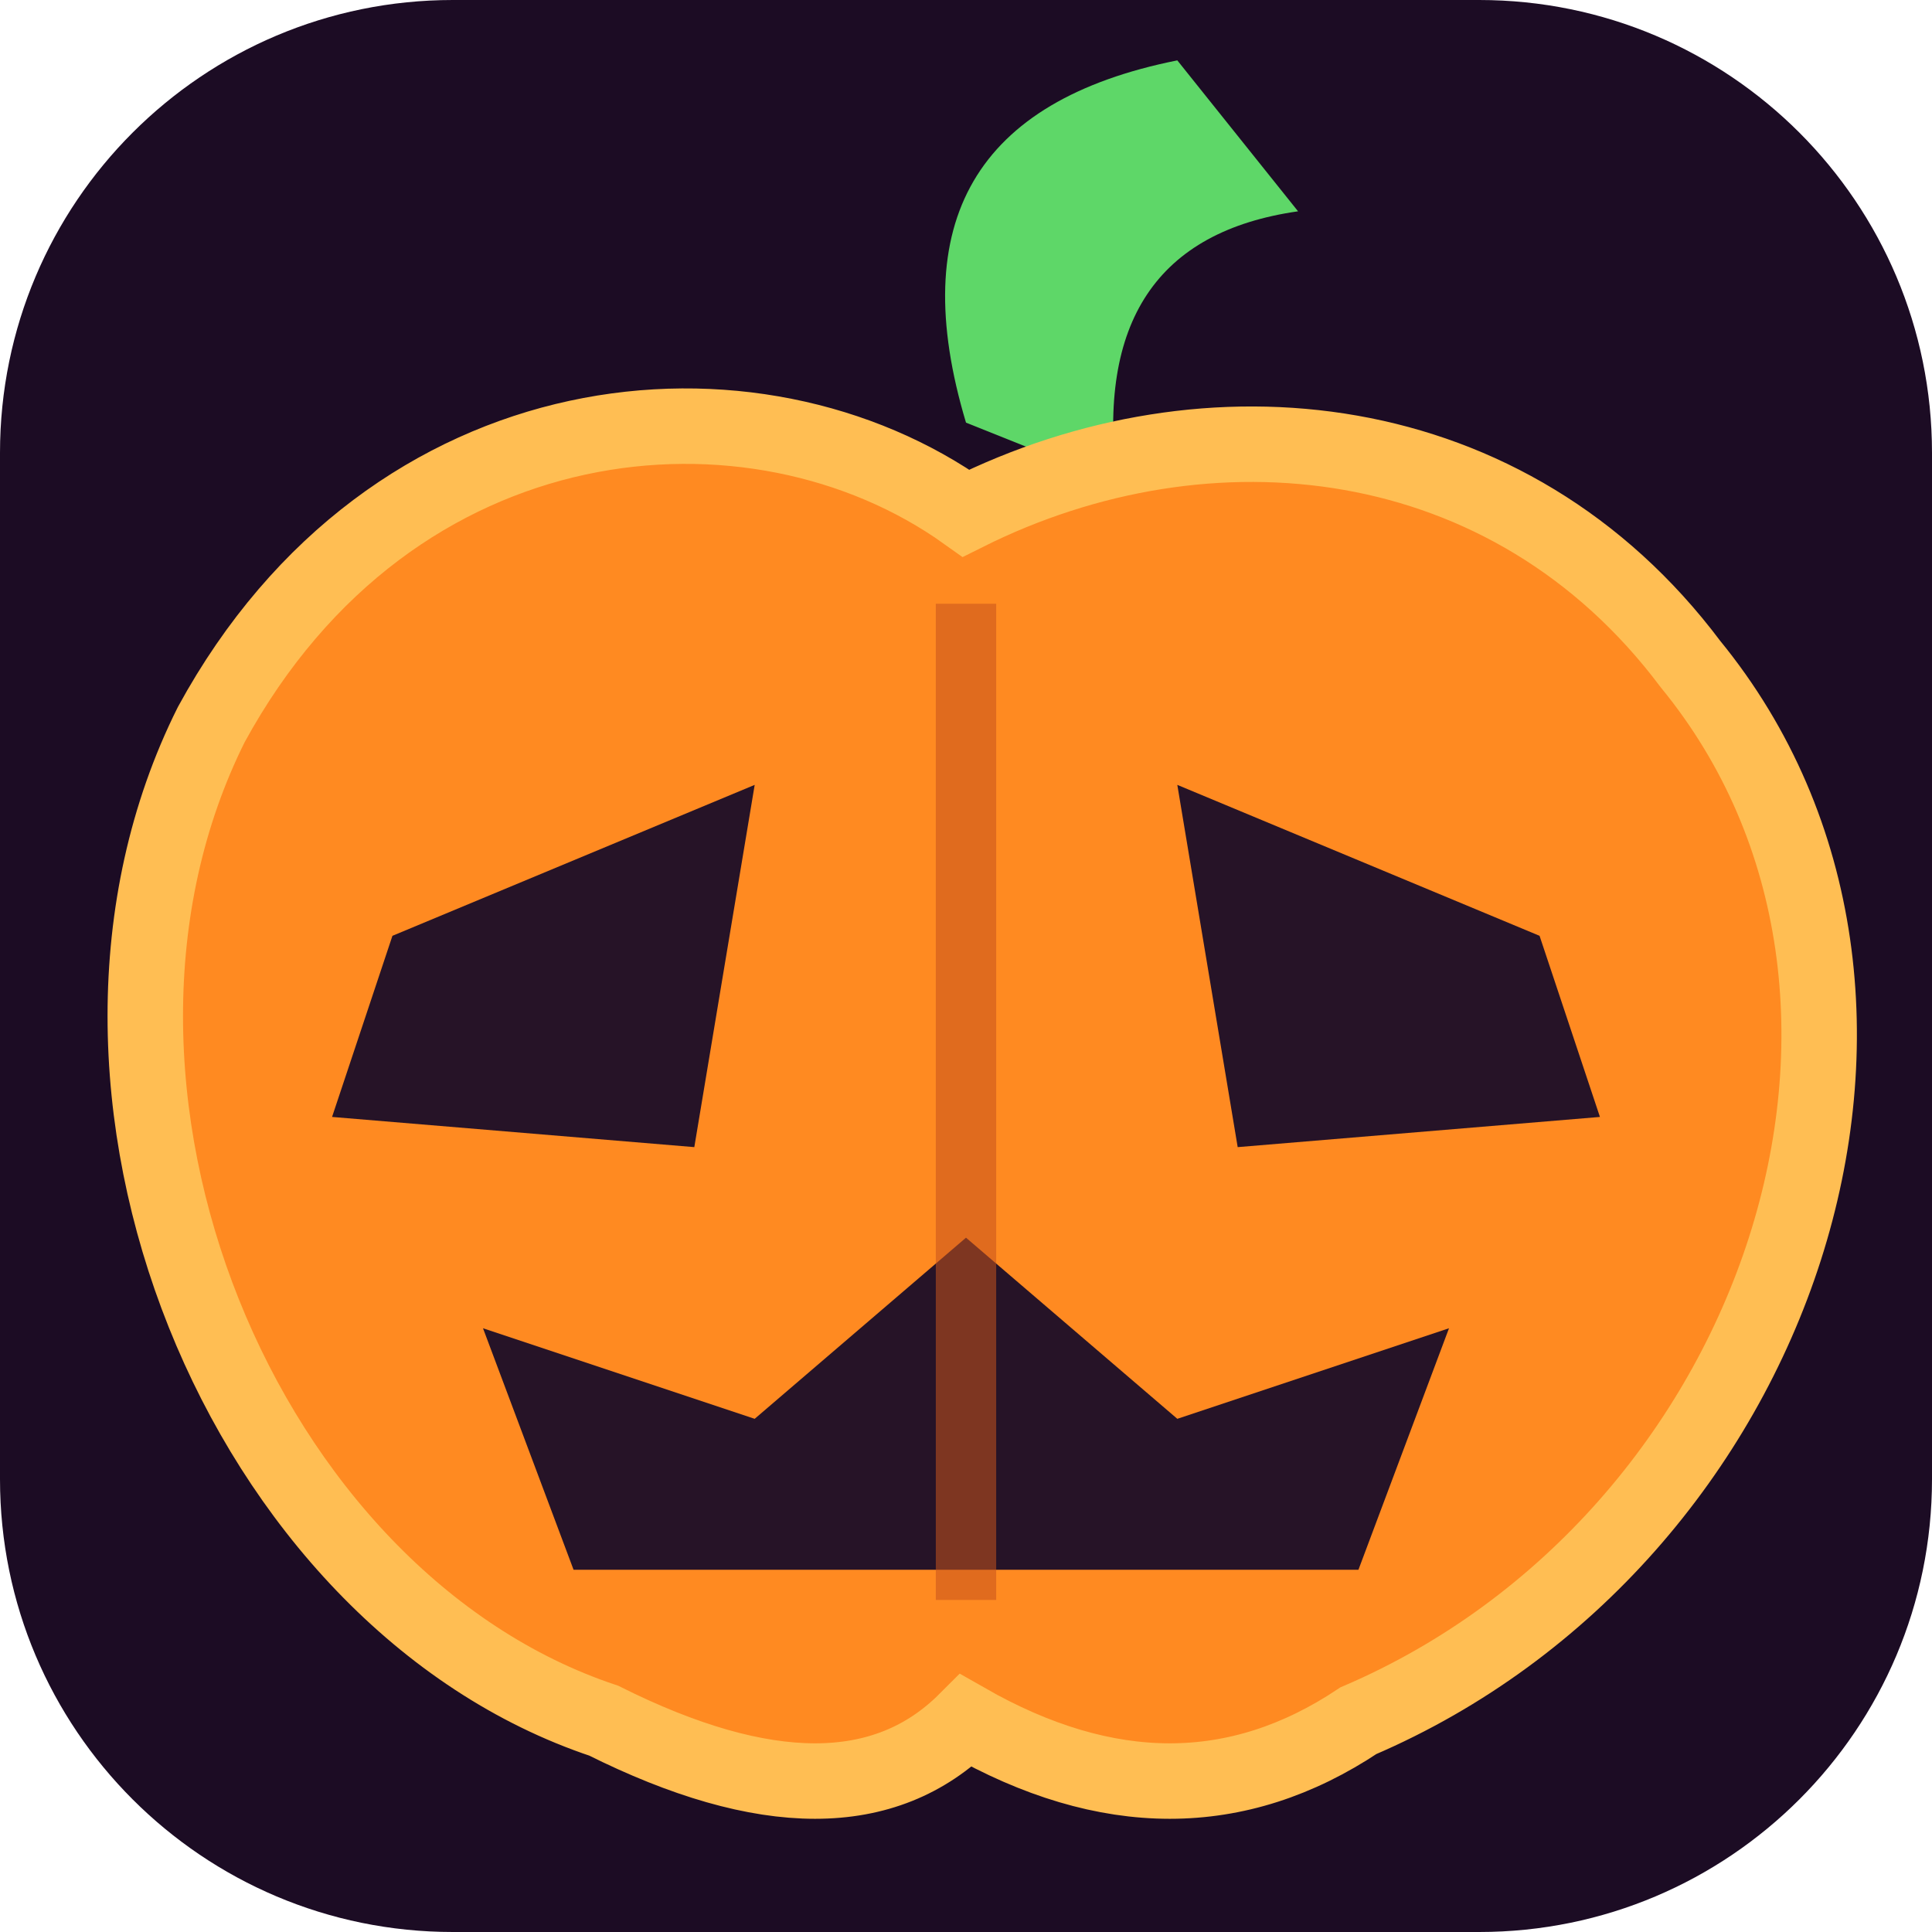
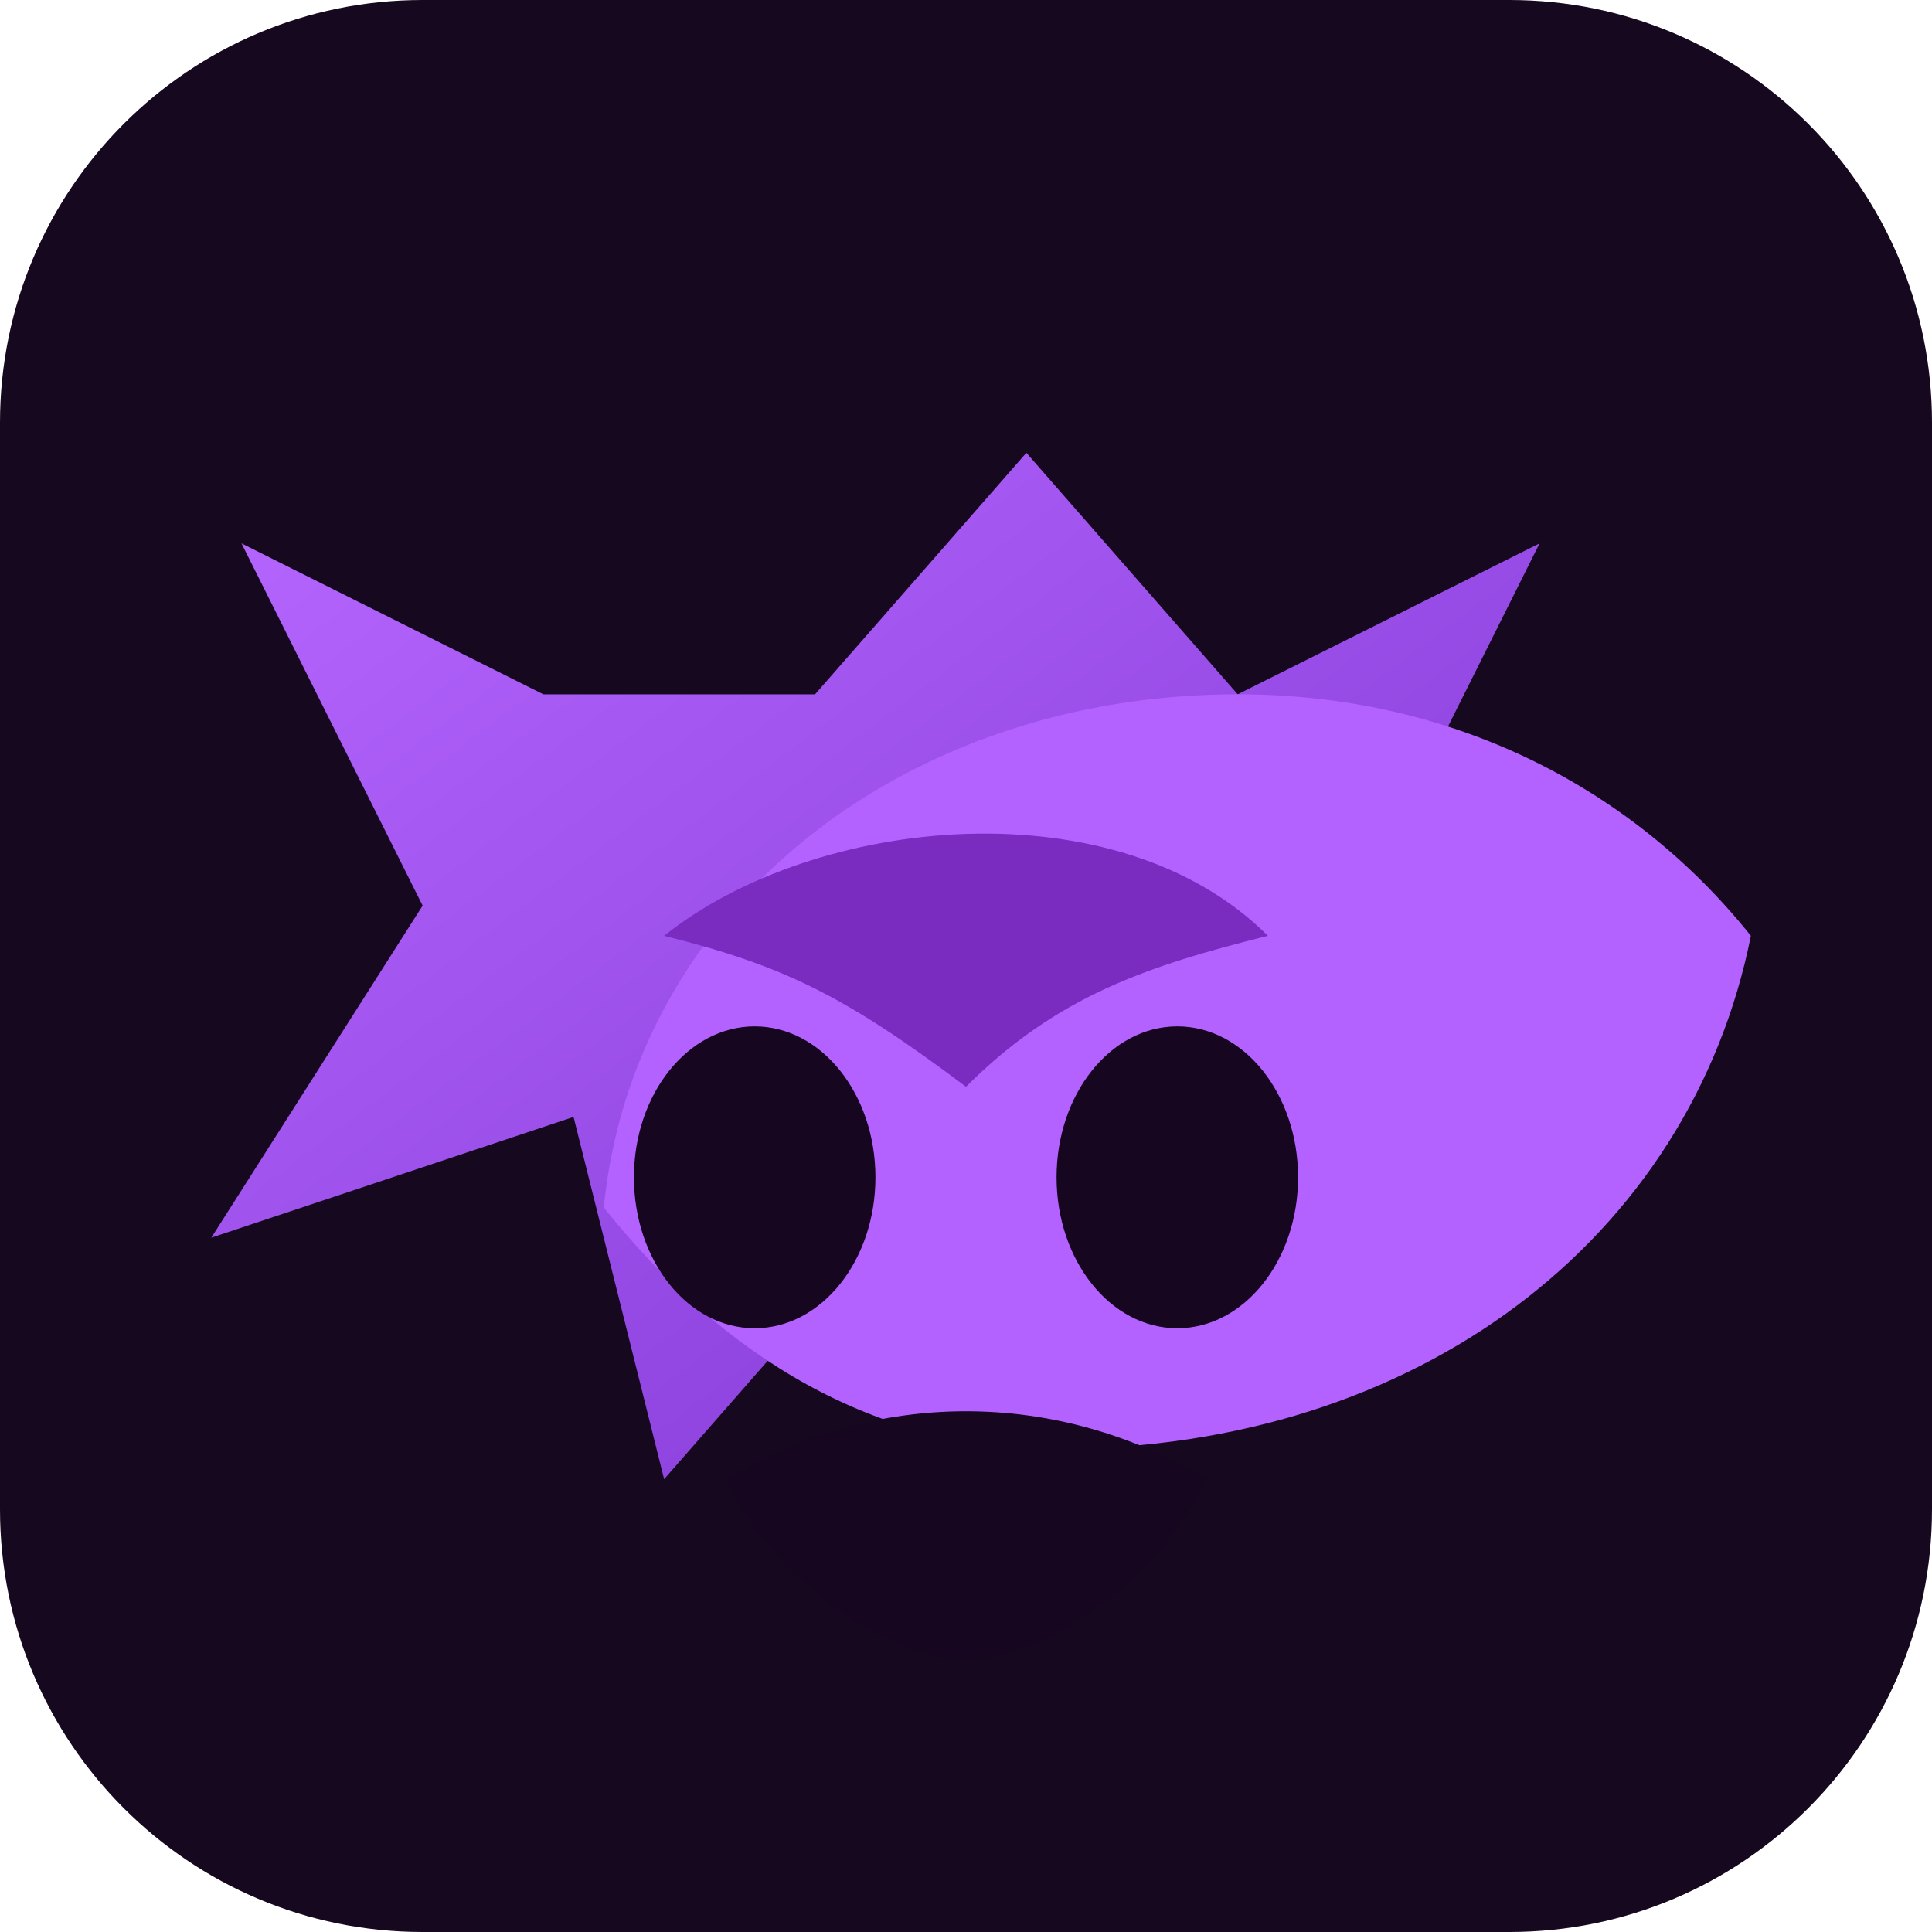
<svg xmlns="http://www.w3.org/2000/svg" viewBox="0 0 64 64">
-   <rect width="64" height="64" rx="15" fill="#1c0c24" />
-   <path d="M32 14q-3-10 7-12l4 5q-7 1-6 9" fill="#5ed768" />
-   <path d="M32 17c-7-5-19-4-25 7C1 36 8 53 20 57q8 4 12 0 7 4 13 0c14-6 20-24 11-35-6-8-16-9-24-5Z" fill="#ff8a21" stroke="#ffbe53" stroke-width="2.5" />
-   <path d="M13 31 25 26 23 38 11 37ZM51 31 39 26 41 38 53 37ZM16 44l9 3 7-6 7 6 9-3-3 8H19Z" fill="#261327" />
-   <path d="M32 20v33" stroke="#c6521c" stroke-width="2" opacity=".55" />
+   <rect width="64" height="64" rx="14" fill="#16091f" />
+   <defs>
+     <linearGradient id="g" x1="0" y1="0" x2="1" y2="1">
+       <stop stop-color="#b667ff" />
+       <stop offset="1" stop-color="#7d34d1" />
+     </linearGradient>
+   </defs>
+   <path d="M18 23 8 18l6 12-7 11 12-4 3 12 7-8 8 8 3-12 12 4-7-11 6-12-10 5-7-8-7 8Z" fill="url(#g)" />
+   <path d="M20 40c1-10 10-17 21-17 7 0 13 3 17 8-2 10-11 17-23 17-6 0-11-3-15-8Z" fill="#b462ff" />
+   <path d="M22 31c5-4 15-5 20 0-4 1-7 2-10 5-4-3-6-4-10-5Z" fill="#7a2bc0" />
+   <ellipse cx="25" cy="39" rx="4" ry="5" fill="#17061f" />
+   <ellipse cx="39" cy="39" rx="4" ry="5" fill="#17061f" />
+   <path d="M24 49c5-3 11-3 16 0-2 4-6 6-8 6s-6-2-8-6Z" fill="#17061f" />
</svg>
